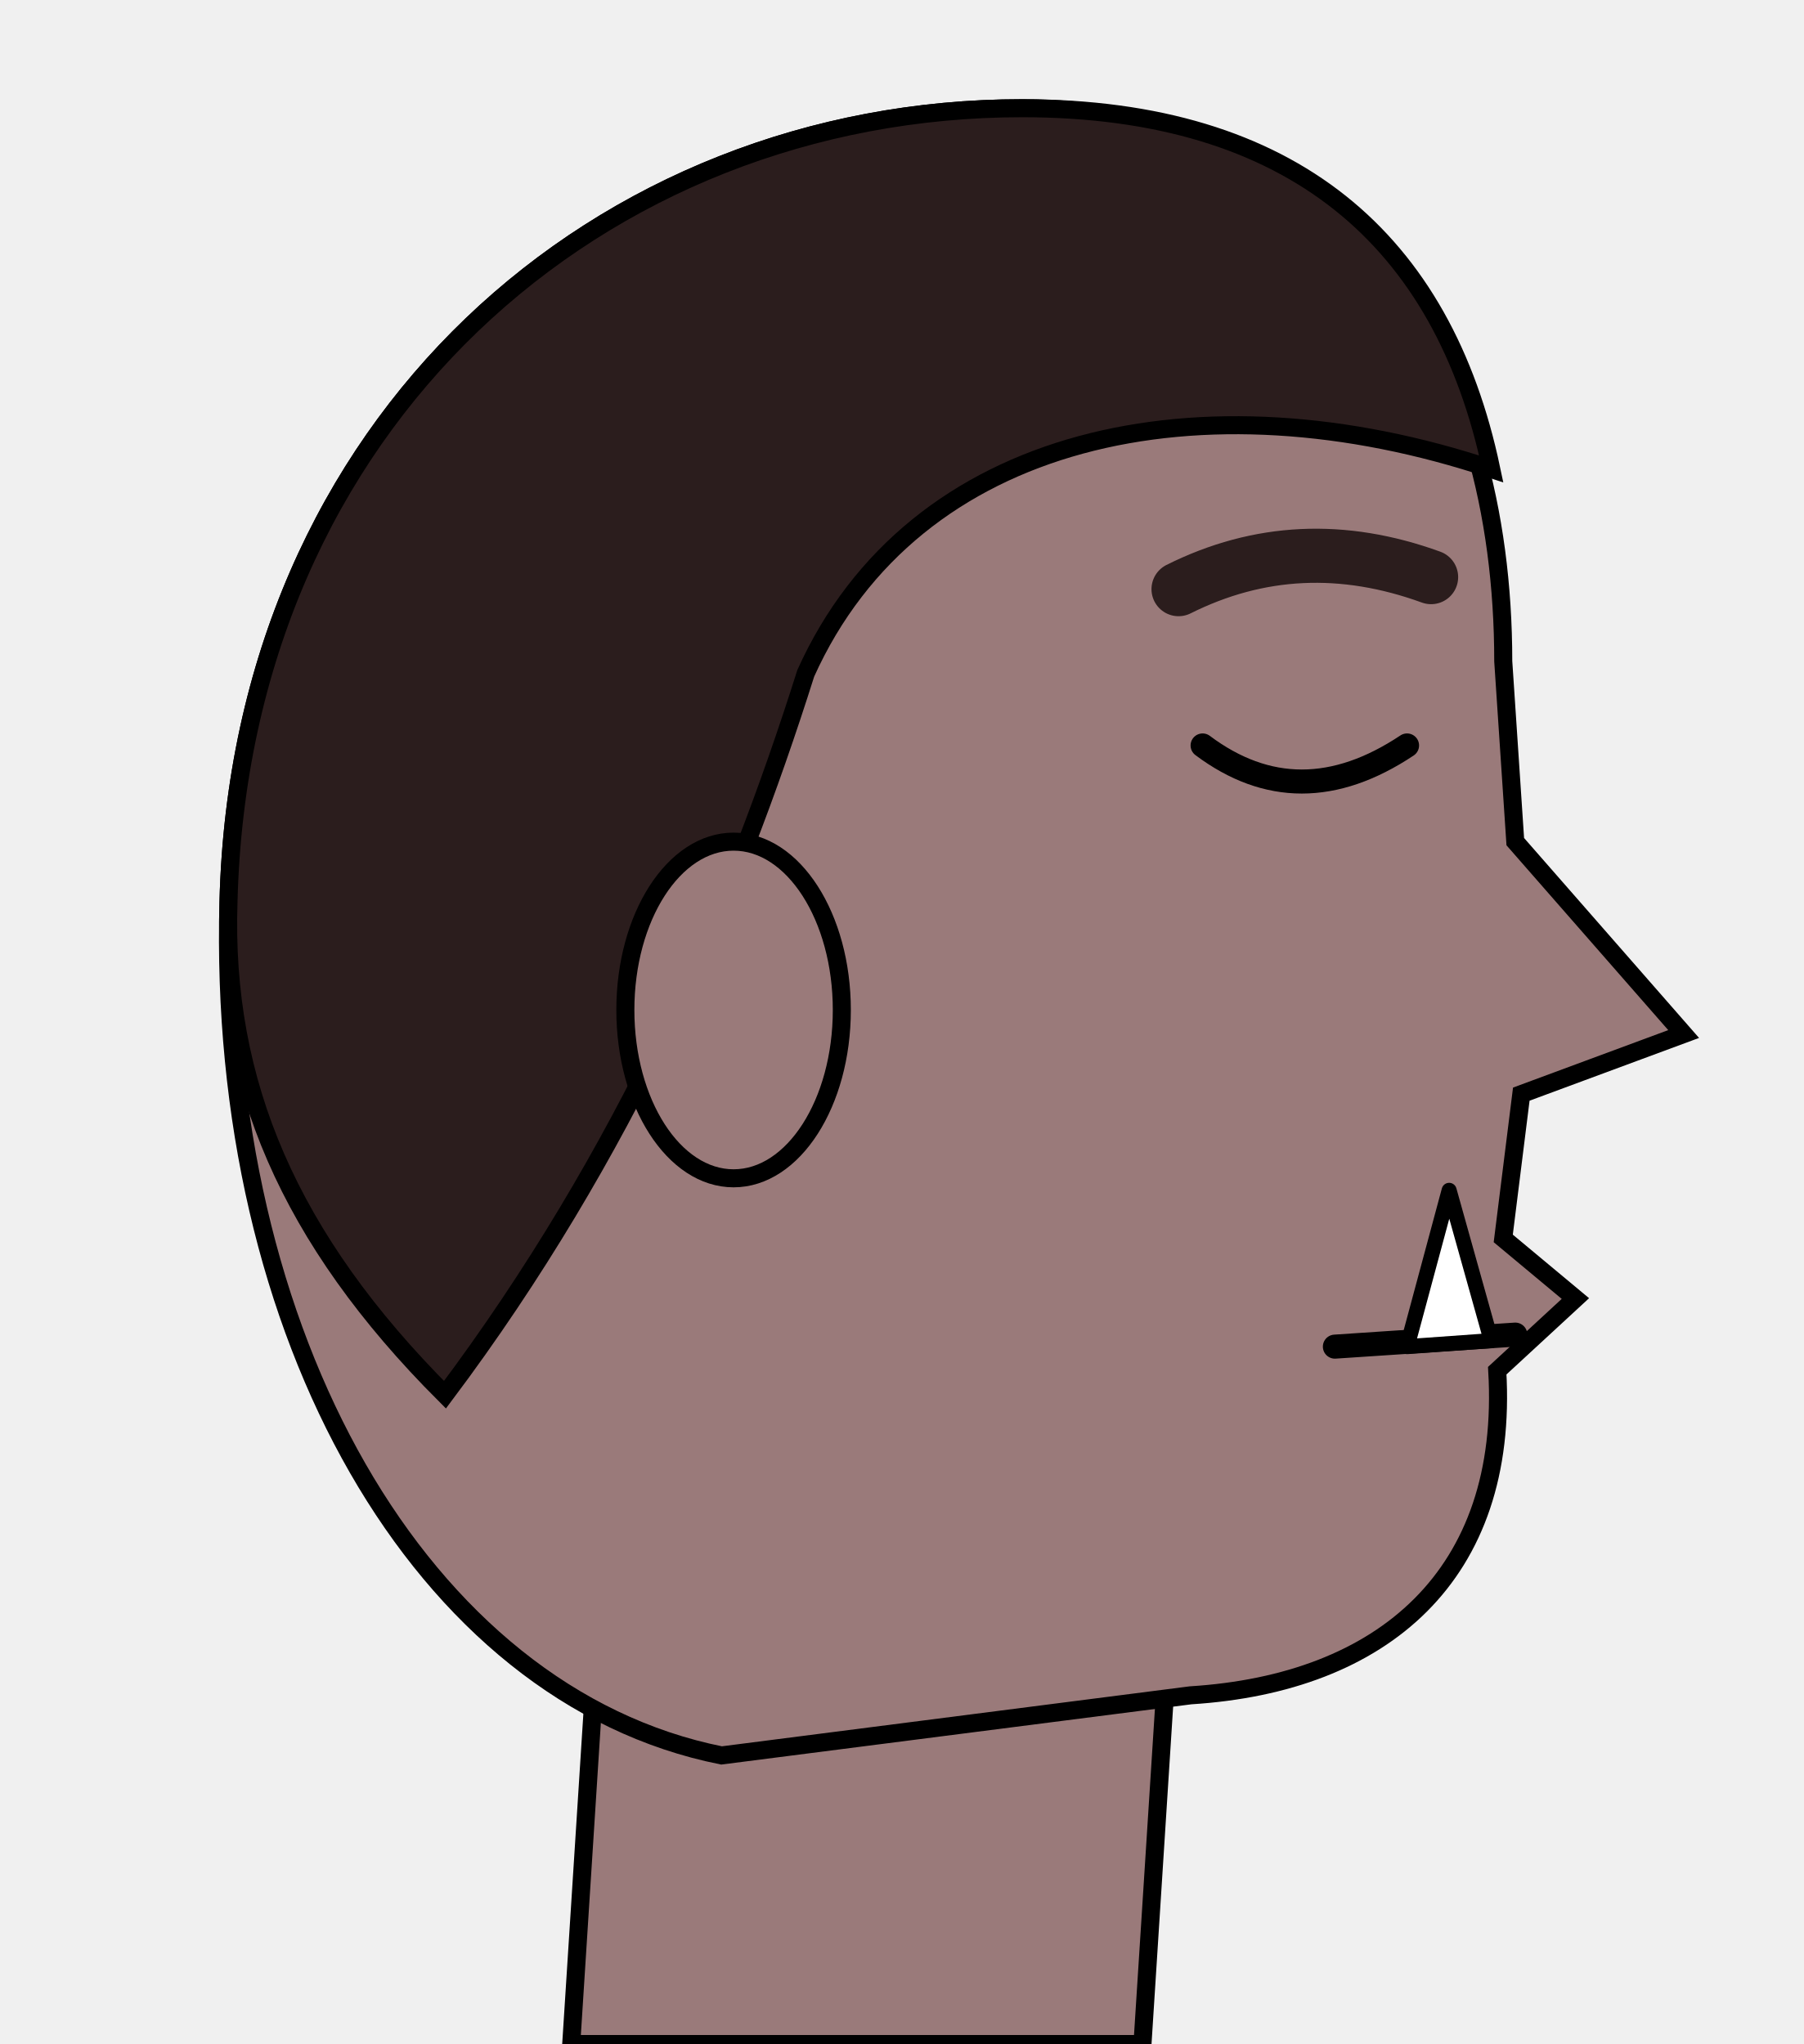
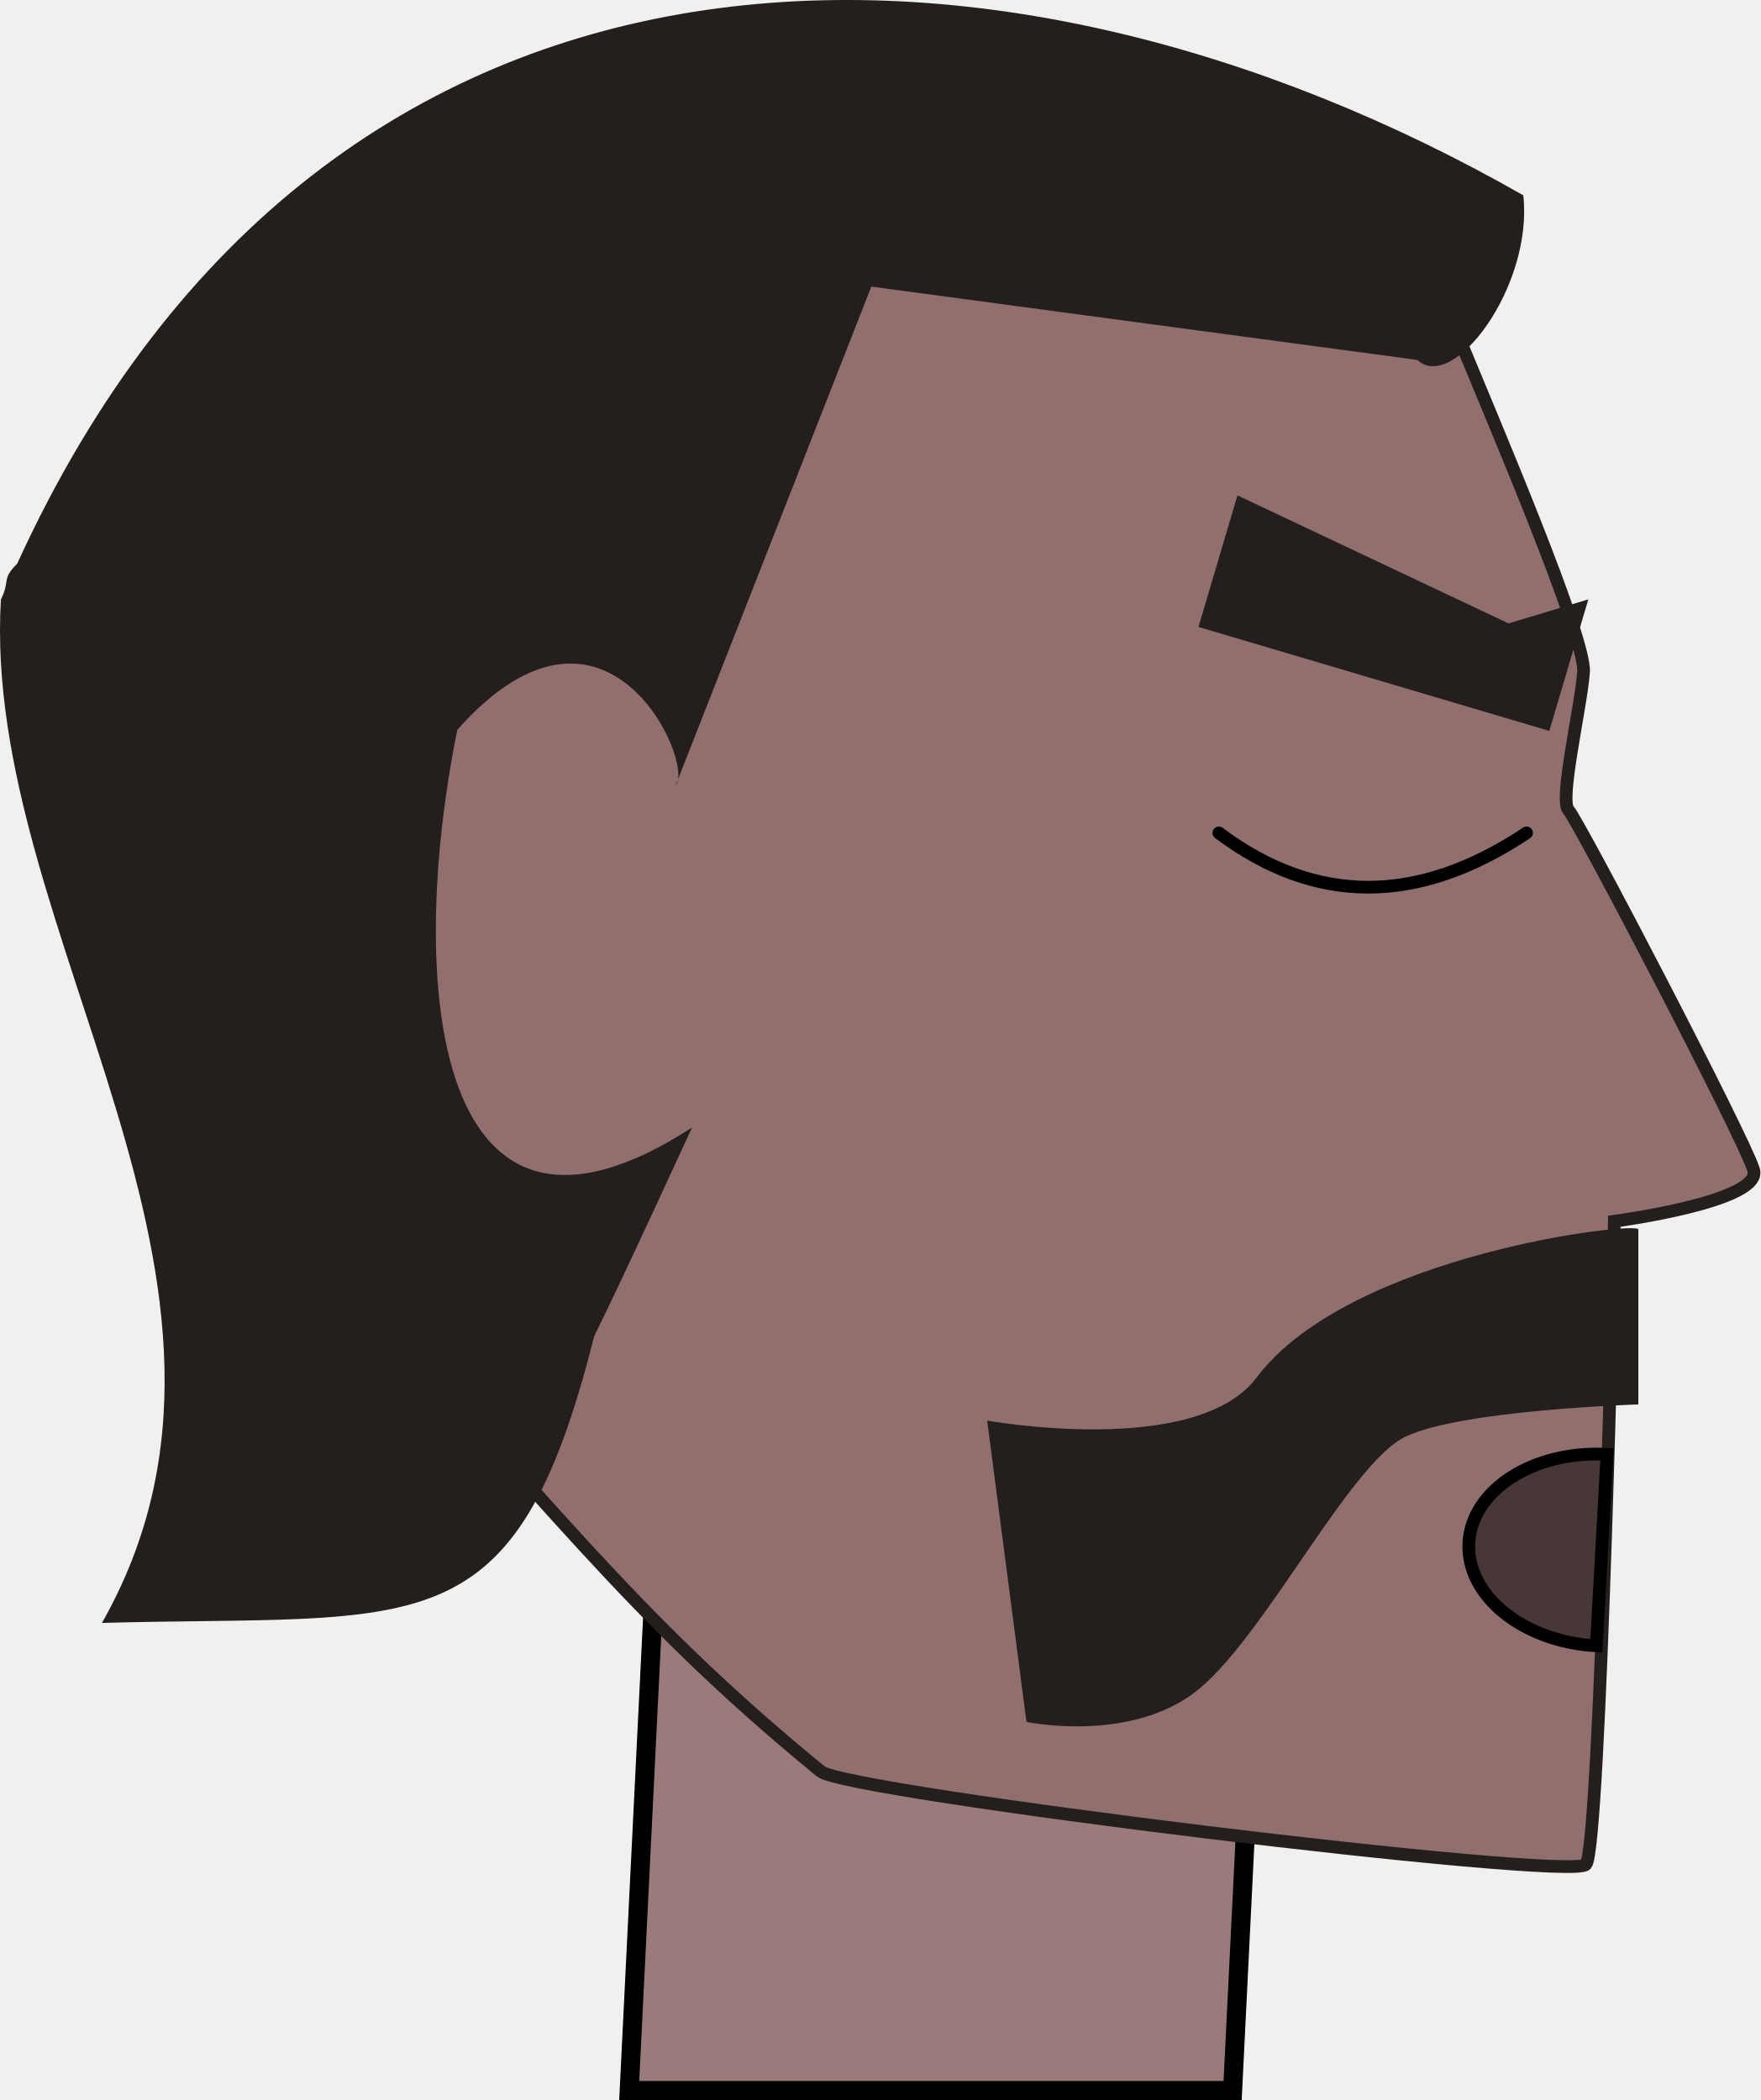
- <svg xmlns="http://www.w3.org/2000/svg" data-height="6.7" data-recolor-body="#9a7a7a" viewBox="0 0 300 340" width="300" height="340" version="1.1">
-   <path style="fill:#9a7a7a;stroke:#000000;stroke-width:3" d="M 95 340 L 100 262 L 195 262 L 190 340 Z" />
-   <path style="fill:#9a7a7a;stroke:#000000;stroke-width:3" d="M 120 292 C 70 282 36 222 38 150 C 40 70 100 18 170 18 C 225 18 250 60 250 110 L 252 140 L 280 172 L 253 182 L 250 206 L 262 216 L 249 228 C 251 262 230 280 198 282 Z" />
-   <path style="fill:#2b1d1d;stroke:#000000;stroke-width:3" d="M 38 150 C 40 70 100 18 170 18 C 215 18 240 40 248 78 C 200 62 152 72 134 112 C 122 150 104 192 74 232 C 48 206 37 180 38 150 Z" />
-   <ellipse style="fill:#9a7a7a;stroke:#000000;stroke-width:3" cx="122" cy="168" rx="18" ry="28" />
-   <path style="fill:none;stroke:#2b1d1d;stroke-width:9;stroke-linecap:round" d="M 196 98 Q 216 88 238 96" />
-   <path style="fill:none;stroke:#000000;stroke-width:4;stroke-linecap:round" d="M 200 124 Q 216 136 234 124" />
-   <path style="fill:none;stroke:#000000;stroke-width:4;stroke-linecap:round" d="M 222 224 L 252 222" />
-   <path style="fill:#ffffff;stroke:#000000;stroke-width:2.5;stroke-linejoin:round" d="M 234 224 L 241 198 L 248 223 Z" />
+ <svg xmlns="http://www.w3.org/2000/svg" data-height="6.7" data-recolor-body="#9a7a7a" viewBox="0 0 277.143 330.685" width="277.143" height="330.685" version="1.1" id="svg3800">
+   <defs id="defs3804" />
+   <path style="fill:#9a7a7a;stroke:#000000;stroke-width:3" d="m 99.061,329.185 5,-101.08 h 95 l -5,101.08 z" id="path3784" />
+   <path style="fill:#916f6f;fill-opacity:1;stroke:#241f1c;stroke-width:2;stroke-dasharray:none;stroke-opacity:1" d="m 229.99,53.878 c 4.914,11.953 19.699,46.522 19.321,51.921 -0.378,5.398 -3.881,20.227 -2.369,21.77 1.512,1.542 27.628,51.629 29.139,56.641 1.512,5.013 -21.925,8.098 -21.925,8.098 0,0 -2.199,98.582 -4.465,101.28 -2.27,2.7 -116.367,-11.29 -120.465,-14.639 C 98.626,253.938 85.689,235.309 54.177,201.93 47.144,194.48 15.004,119.783 21.696,95.119 47.118,1.422 187.79,0.152 229.99,53.878 Z" id="path6654" />
+   <path style="fill:#241f1c;fill-opacity:1;stroke-width:2;stroke-dasharray:none" d="m 257.934,193.619 c 0.266,-1.401 -45.428,3.786 -60.096,23.299 -9.562,12.721 -42.42,6.778 -42.42,6.778 l 6.186,47.445 c 0,0 15.908,3.389 26.513,-4.66 10.605,-8.049 24.303,-36.008 33.141,-40.244 8.838,-4.236 36.676,-5.083 36.676,-5.083 z" id="path1297" />
+   <path id="rect1291" style="fill:#241f1c;stroke-width:2;stroke-dasharray:none" d="m 194.823,78.008 42.682,20.159 12.555,-3.785 -6.14,20.714 -55.237,-16.374 z" />
+   <path style="fill:#241f1c;stroke-width:2;stroke-dasharray:none" d="m 137.177,45.131 -30.794,78.526 c 3.057,-3.519 -10.993,-35.142 -34.387,-8.725 -8.136,40.263 -3.684,88.979 36.953,62.615 0,0 -11.291,24.636 -15.397,32.847 -12.509,49.683 -26.951,43.787 -77.499,45.165 C 46.303,202.218 -2.965,146.89 0.142,94.402 c 1.54,-3.079 0,-3.079 2.566,-5.646 C 51.917,-19.006 158.285,-15.831 239.826,30.76 c 1.573,14.349 -11.078,31.205 -16.68,25.919 z" id="path12306" />
+   <path style="fill:none;stroke:#000000;stroke-width:2;stroke-linecap:round;stroke-dasharray:none" d="m 191.888,131.157 q 22.8,17.1 48.45,0" id="path3794-1" />
+   <path id="ellipse6-3" style="fill:#483737;stroke:#000000;stroke-width:2;stroke-dasharray:none" d="m 251.324,259.169 c -11.547,-0.642 -20.532,-7.913 -20.069,-16.241 0.463,-8.328 10.199,-14.558 21.745,-13.917 z" />
</svg>
